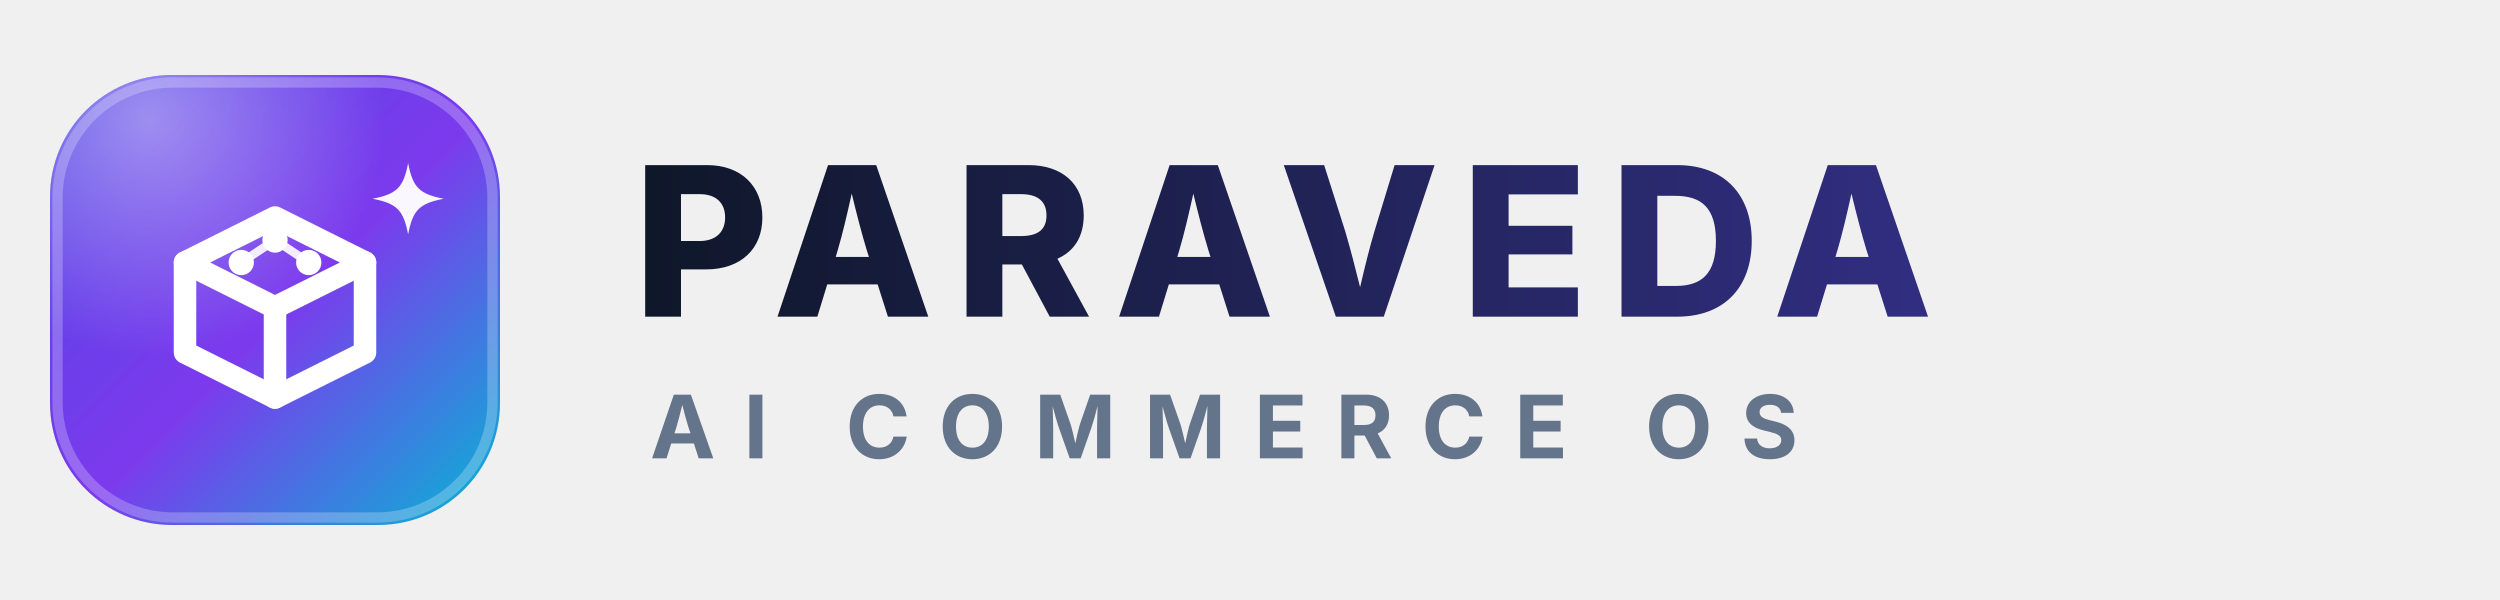
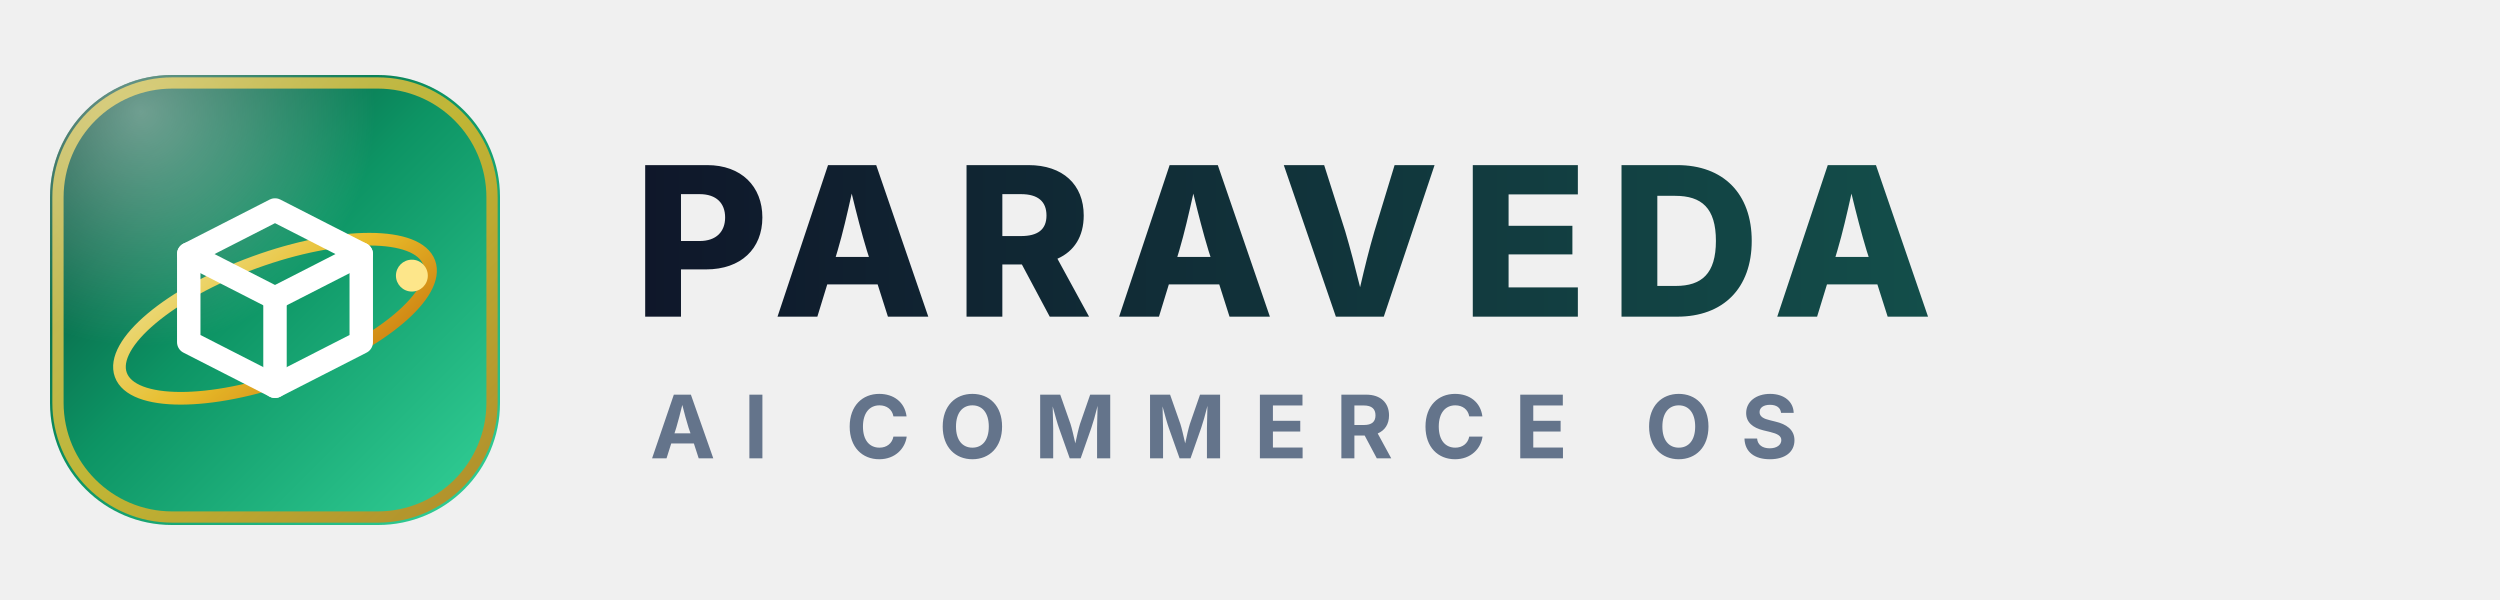
<svg xmlns="http://www.w3.org/2000/svg" viewBox="0 0 300 72" width="300" height="72" role="img" aria-label="Paraveda — AI Commerce OS">
  <defs>
-     <linearGradient id="pvG2" x1="0" y1="0" x2="1" y2="1">
-       <stop offset="0" stop-color="#4f46e5" />
-       <stop offset=".52" stop-color="#7c3aed" />
-       <stop offset="1" stop-color="#06b6d4" />
-     </linearGradient>
-     <radialGradient id="pvH2" cx=".22" cy=".1" r=".95">
-       <stop offset="0" stop-color="#ffffff" stop-opacity=".4" />
-       <stop offset=".55" stop-color="#ffffff" stop-opacity="0" />
-     </radialGradient>
-     <linearGradient id="pvT" x1="0" y1="0" x2="1" y2="0">
+     <linearGradient id="oLgT" x1="0" y1="0" x2="1" y2="0">
      <stop offset="0" stop-color="#0f172a" />
-       <stop offset="1" stop-color="#312e81" />
+       <stop offset="1" stop-color="#134e4a" />
    </linearGradient>
  </defs>
  <g transform="translate(6,9) scale(1.125)">
-     <rect width="48" height="48" rx="13" fill="url(#pvG2)" />
-     <rect width="48" height="48" rx="13" fill="url(#pvH2)" />
-     <rect x=".8" y=".8" width="46.4" height="46.4" rx="12.3" fill="none" stroke="#fff" stroke-opacity=".24" stroke-width="1.1" />
-     <g fill="none" stroke="#fff" stroke-width="2.4" stroke-linecap="round" stroke-linejoin="round">
-       <path d="M24 15.2 33.6 20 24 24.8 14.4 20Z" />
-       <path d="M14.4 20v9.6L24 34.4l9.6-4.8V20" />
-       <path d="M24 24.8v9.6" />
+     <defs>
+       <linearGradient id="oLgE" x1="0" y1="0" x2="1" y2="1">
+         <stop offset="0" stop-color="#053f31" />
+         <stop offset=".46" stop-color="#0d9464" />
+         <stop offset="1" stop-color="#34d399" />
+       </linearGradient>
+       <linearGradient id="oLgGold" x1="0" y1="0" x2="1" y2="1">
+         <stop offset="0" stop-color="#fde68a" />
+         <stop offset=".5" stop-color="#fbbf24" />
+         <stop offset="1" stop-color="#d97706" />
+       </linearGradient>
+       <radialGradient id="oLgH" cx=".2" cy=".08" r=".95">
+         <stop offset="0" stop-color="#ffffff" stop-opacity=".42" />
+         <stop offset=".55" stop-color="#ffffff" stop-opacity="0" />
+       </radialGradient>
+     </defs>
+     <rect width="48" height="48" rx="13" fill="url(#oLgE)" />
+     <rect width="48" height="48" rx="13" fill="url(#oLgH)" />
+     <rect x=".85" y=".85" width="46.3" height="46.3" rx="12.2" fill="none" stroke="url(#oLgGold)" stroke-width="1.2" stroke-opacity=".75" />
+     <ellipse cx="24" cy="26" rx="17.5" ry="6.4" transform="rotate(-20 24 26)" fill="none" stroke="url(#oLgGold)" stroke-width="1.35" stroke-opacity=".92" />
+     <circle cx="38.6" cy="21.4" r="1.7" fill="#fde68a" />
+     <g fill="none" stroke="#ffffff" stroke-width="2.5" stroke-linecap="round" stroke-linejoin="round">
+       <path d="M24 14.4 33.2 19.1 24 23.8 14.8 19.1Z" />
+       <path d="M14.8 19.1v9.4L24 33.2l9.2-4.7v-9.4" />
+       <path d="M24 23.8v9.4" />
    </g>
-     <path d="M20.4 20 24 17.6 27.6 20" fill="none" stroke="#fff" stroke-opacity=".9" stroke-width=".9" stroke-linecap="round" />
-     <g fill="#fff">
-       <circle cx="20.4" cy="20" r="1.35" />
-       <circle cx="27.6" cy="20" r="1.35" />
-       <circle cx="24" cy="17.6" r="1.35" />
-     </g>
-     <path d="M38.2 9.4c.5 2.6 1.2 3.3 3.8 3.8-2.6.5-3.3 1.2-3.8 3.8-.5-2.6-1.2-3.3-3.8-3.8 2.6-.5 3.3-1.2 3.8-3.8Z" fill="#fff" fill-opacity=".96" />
  </g>
-   <text x="76" y="38" font-family="Inter,'Segoe UI',system-ui,sans-serif" font-size="25" font-weight="800" letter-spacing="2.6" fill="url(#pvT)">PARAVEDA</text>
+   <text x="76" y="38" font-family="Inter,'Segoe UI',system-ui,sans-serif" font-size="25" font-weight="800" letter-spacing="2.6" fill="url(#oLgT)">PARAVEDA</text>
  <text x="78" y="55" font-family="Inter,'Segoe UI',system-ui,sans-serif" font-size="10.5" font-weight="700" letter-spacing="3.4" fill="#64748b">AI COMMERCE OS</text>
</svg>
